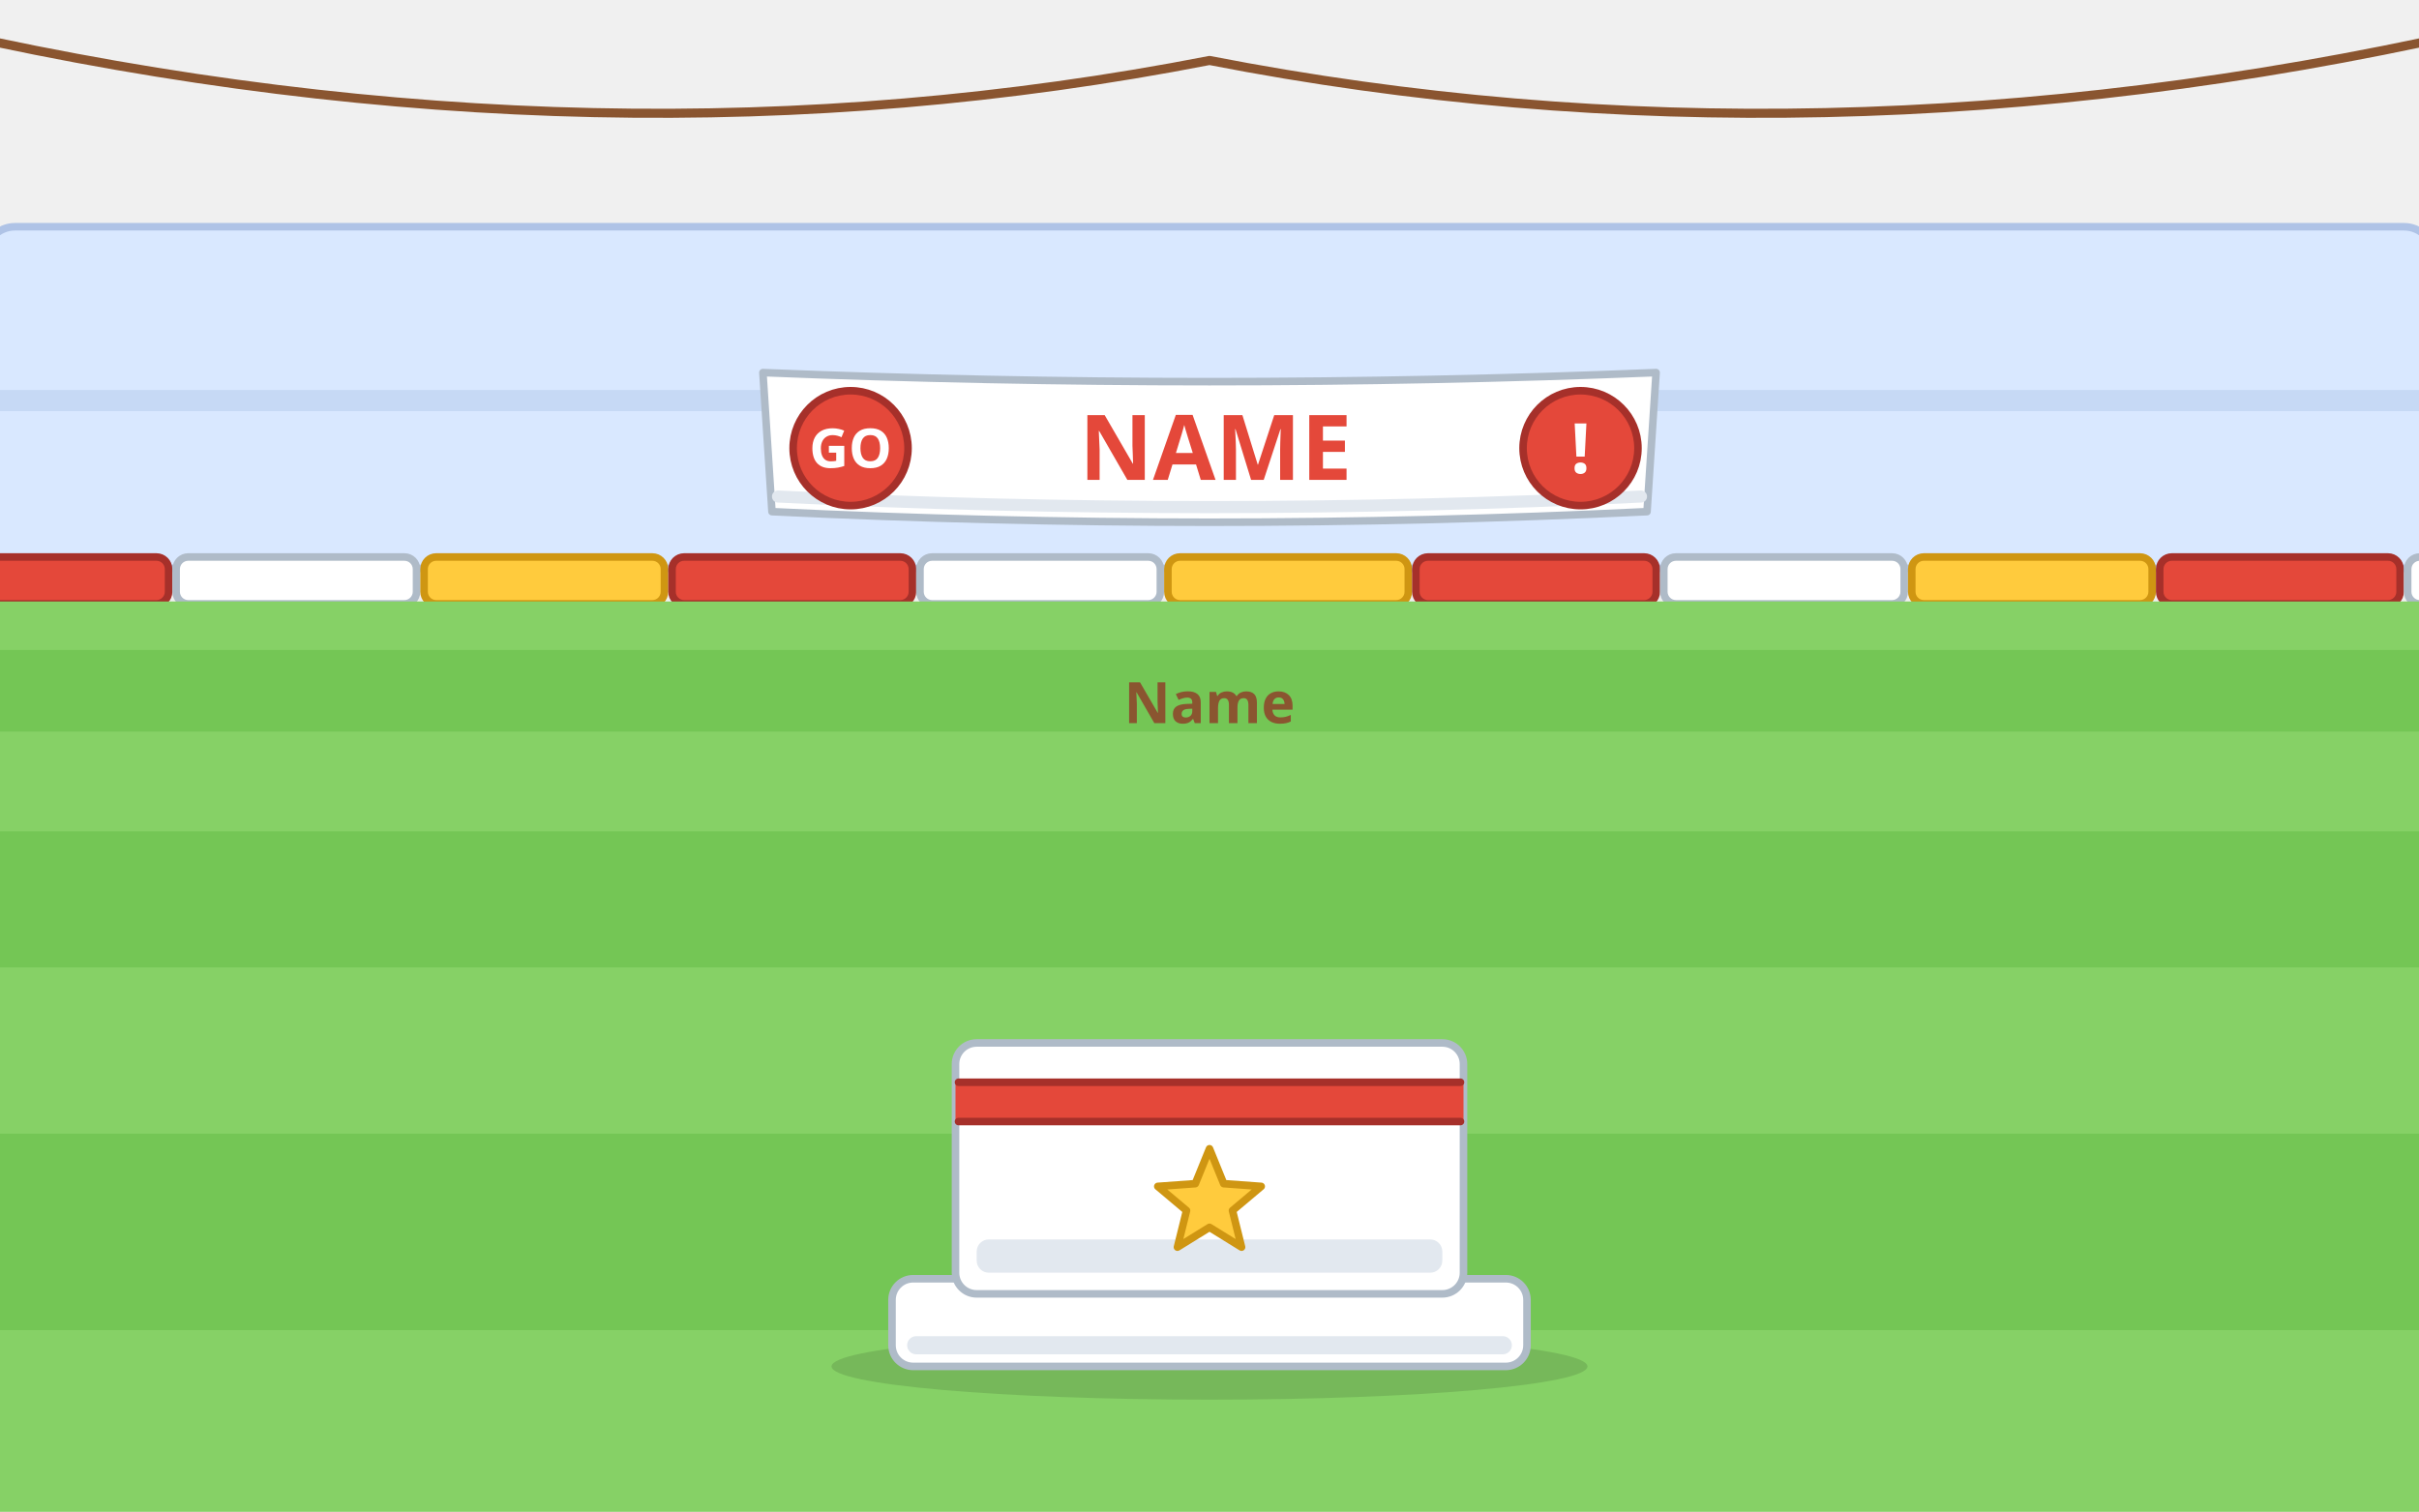
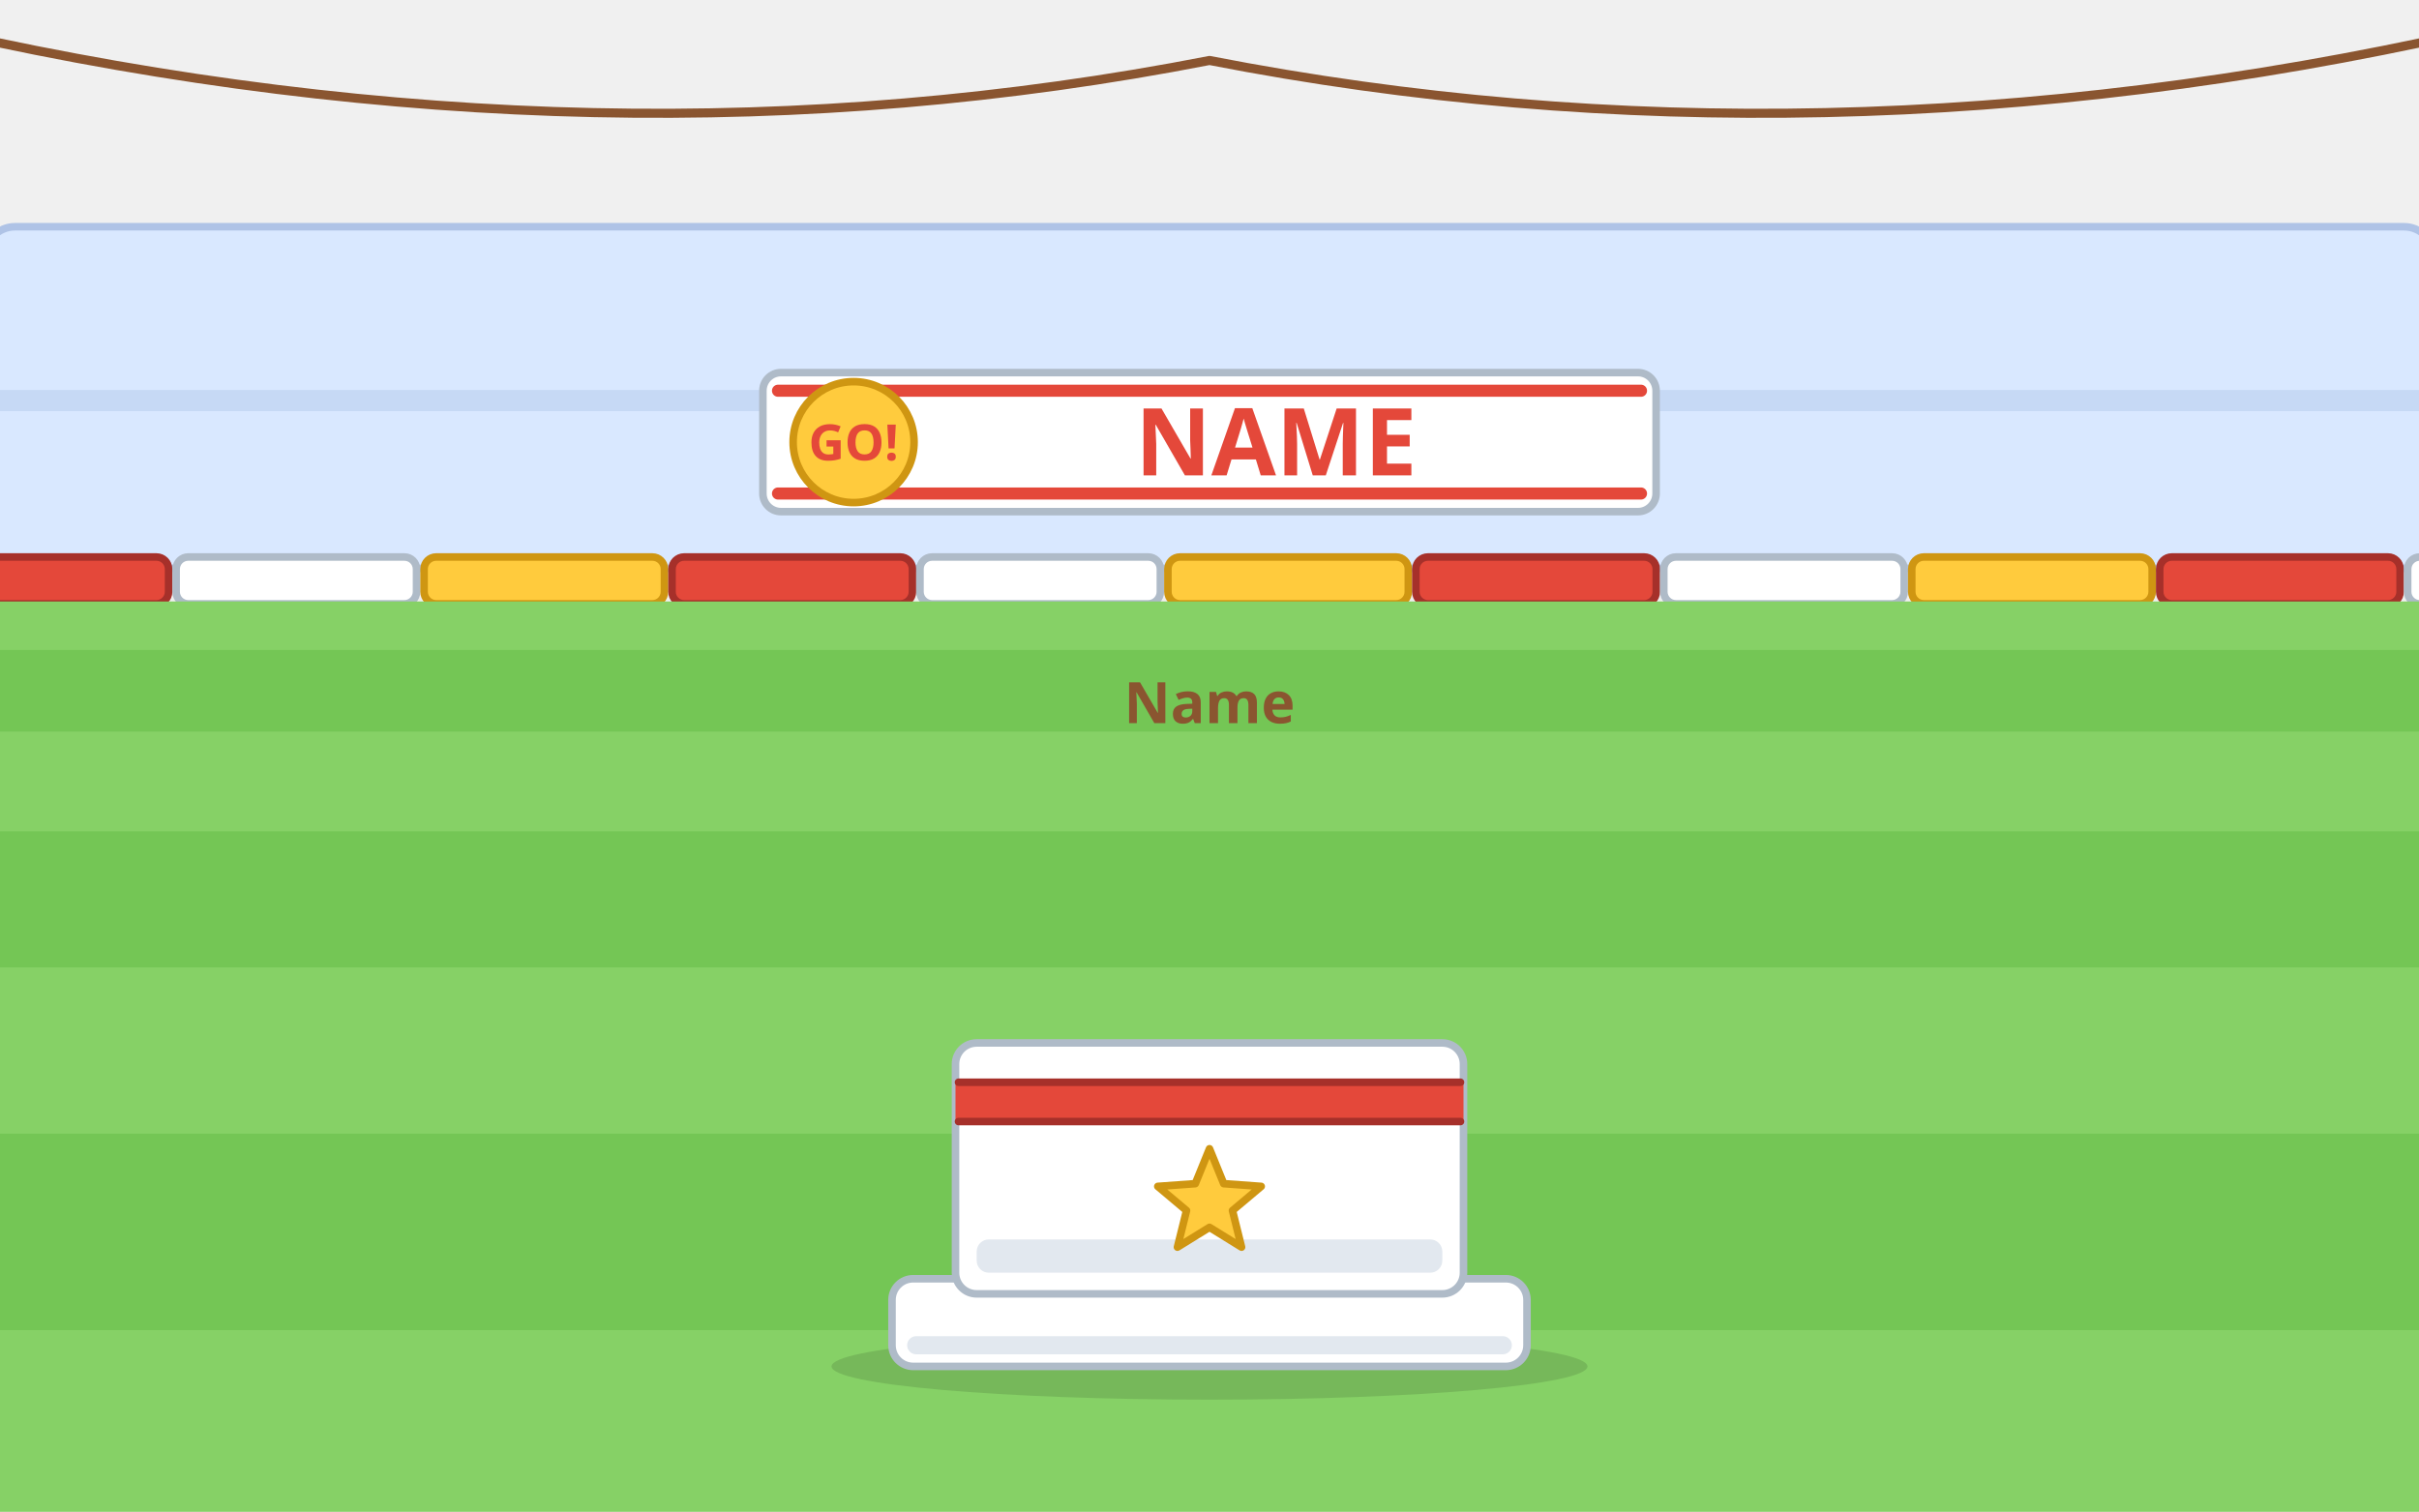
<svg xmlns="http://www.w3.org/2000/svg" viewBox="0 0 1600 1000" width="1600" height="1000" stroke-linejoin="round" stroke-linecap="round">
  <rect width="1600" height="420" fill="url(#d-grad-sky)" />
  <path d="M -30 22 Q 400 118 800 40 Q 1200 118 1630 22" fill="none" stroke="#8A5530" stroke-width="6" />
  <g>
    <use href="#d-flag-red" transform="translate(65.2 39.2) scale(0.6)" />
    <use href="#d-flag-yellow" transform="translate(159.6 54.1) scale(0.6)" />
    <use href="#d-flag-white" transform="translate(253.3 64.7) scale(0.6)" />
    <use href="#d-flag-red" transform="translate(346.3 71) scale(0.6)" />
    <use href="#d-flag-yellow" transform="translate(438.5 73) scale(0.6)" />
    <use href="#d-flag-white" transform="translate(530 70.7) scale(0.6)" />
    <use href="#d-flag-red" transform="translate(620.7 64.1) scale(0.6)" />
    <use href="#d-flag-yellow" transform="translate(710.7 53.2) scale(0.6)" />
    <use href="#d-flag-white" transform="translate(889.3 53.2) scale(0.6)" />
    <use href="#d-flag-red" transform="translate(979.3 64.1) scale(0.6)" />
    <use href="#d-flag-yellow" transform="translate(1070 70.7) scale(0.6)" />
    <use href="#d-flag-white" transform="translate(1161.5 73) scale(0.6)" />
    <use href="#d-flag-red" transform="translate(1253.7 71) scale(0.6)" />
    <use href="#d-flag-yellow" transform="translate(1346.7 64.7) scale(0.6)" />
    <use href="#d-flag-white" transform="translate(1440.4 54.1) scale(0.6)" />
    <use href="#d-flag-red" transform="translate(1534.8 39.2) scale(0.6)" />
  </g>
  <use href="#d-confetti" transform="translate(230 92) rotate(10) scale(0.5)" />
  <use href="#d-confetti" transform="translate(1000 88) rotate(-15) scale(0.5)" />
  <use href="#d-confetti" transform="translate(1420 96) rotate(180) scale(0.5)" />
  <rect x="-10" y="150" width="1620" height="226" rx="20" fill="#D9E8FF" stroke="#AFC3E6" stroke-width="5" />
  <rect x="-10" y="258" width="1620" height="14" fill="#C6D9F5" />
  <g id="p7-crowd">
    <use href="#d-fan-duck" transform="translate(30 272) scale(0.4 0.4)" color="#E4483A" />
    <use href="#d-fan-rabbit-arm-up" transform="translate(88 272) scale(-0.4 0.4)" color="#E4483A" />
    <use href="#d-fan-rabbit" transform="translate(146 272) scale(0.4 0.4)" color="#E4483A" />
    <use href="#d-fan-duck" transform="translate(204 272) scale(0.4 0.4)" color="#3E7BDB" />
    <use href="#d-fan-mouse" transform="translate(262 272) scale(-0.4 0.4)" color="#E4483A" />
    <use href="#d-fan-rabbit-arm-up" transform="translate(320 272) scale(0.4 0.4)" color="#E4483A" />
    <use href="#d-fan-duck" transform="translate(378 272) scale(0.4 0.4)" color="#E4483A" />
    <use href="#d-fan-mouse" transform="translate(436 272) scale(-0.4 0.4)" color="#3E7BDB" />
    <use href="#d-fan-rabbit" transform="translate(494 272) scale(0.4 0.4)" color="#E4483A" />
    <use href="#d-fan-rabbit-arm-up" transform="translate(552 272) scale(0.4 0.4)" color="#E4483A" />
    <use href="#d-fan-mouse" transform="translate(610 272) scale(-0.4 0.4)" color="#E4483A" />
    <use href="#d-fan-rabbit" transform="translate(668 272) scale(0.4 0.4)" color="#3E7BDB" />
    <use href="#d-fan-duck" transform="translate(726 272) scale(0.4 0.4)" color="#E4483A" />
    <use href="#d-fan-mouse" transform="translate(784 272) scale(-0.4 0.4)" color="#E4483A" />
    <use href="#d-fan-rabbit-arm-up" transform="translate(842 272) scale(0.4 0.4)" color="#E4483A" />
    <use href="#d-fan-duck" transform="translate(900 272) scale(0.4 0.4)" color="#3E7BDB" />
    <use href="#d-fan-mouse" transform="translate(958 272) scale(-0.4 0.4)" color="#E4483A" />
    <use href="#d-fan-rabbit" transform="translate(1016 272) scale(0.4 0.4)" color="#E4483A" />
    <use href="#d-fan-rabbit-arm-up" transform="translate(1074 272) scale(0.4 0.4)" color="#E4483A" />
    <use href="#d-fan-mouse" transform="translate(1132 272) scale(-0.4 0.4)" color="#3E7BDB" />
    <use href="#d-fan-rabbit" transform="translate(1190 272) scale(0.4 0.4)" color="#E4483A" />
    <use href="#d-fan-duck" transform="translate(1248 272) scale(0.4 0.4)" color="#E4483A" />
    <use href="#d-fan-rabbit-arm-up" transform="translate(1306 272) scale(-0.4 0.4)" color="#E4483A" />
    <use href="#d-fan-rabbit" transform="translate(1364 272) scale(0.4 0.4)" color="#3E7BDB" />
    <use href="#d-fan-duck" transform="translate(1422 272) scale(0.4 0.4)" color="#E4483A" />
    <use href="#d-fan-mouse" transform="translate(1480 272) scale(-0.4 0.4)" color="#E4483A" />
    <use href="#d-fan-rabbit-arm-up" transform="translate(1538 272) scale(0.4 0.4)" color="#E4483A" />
    <use href="#d-fan-duck" transform="translate(1596 272) scale(0.4 0.4)" color="#3E7BDB" />
    <use href="#d-fan-rabbit-arm-up" transform="translate(20 372) scale(0.5 0.5)" color="#E4483A" />
    <use href="#d-fan-duck" transform="translate(90 372) scale(-0.5 0.5)" color="#E4483A" />
    <use href="#d-fan-mouse" transform="translate(160 372) scale(0.5 0.5)" color="#3E7BDB" />
    <use href="#d-fan-rabbit-arm-up" transform="translate(230 372) scale(0.5 0.5)" color="#E4483A" />
    <use href="#d-fan-duck" transform="translate(300 372) scale(-0.5 0.5)" color="#E4483A" />
    <use href="#d-fan-mouse" transform="translate(370 372) scale(0.5 0.5)" color="#3E7BDB" />
    <use href="#d-fan-rabbit" transform="translate(440 372) scale(0.5 0.5)" color="#E4483A" />
    <use href="#d-fan-duck" transform="translate(1140 372) scale(-0.5 0.5)" color="#E4483A" />
    <use href="#d-fan-mouse" transform="translate(1210 372) scale(0.5 0.5)" color="#3E7BDB" />
    <use href="#d-fan-rabbit-arm-up" transform="translate(1280 372) scale(0.5 0.5)" color="#E4483A" />
    <use href="#d-fan-duck" transform="translate(1350 372) scale(-0.5 0.5)" color="#E4483A" />
    <use href="#d-fan-mouse" transform="translate(1420 372) scale(0.5 0.5)" color="#3E7BDB" />
    <use href="#d-fan-rabbit-arm-up" transform="translate(1490 372) scale(0.5 0.5)" color="#E4483A" />
    <use href="#d-fan-duck" transform="translate(1560 372) scale(-0.5 0.5)" color="#E4483A" />
    <use href="#d-fan-rabbit-arm-up" transform="translate(548 372) scale(-0.62 0.62)" color="#E4483A" />
    <use href="#d-fan-rabbit-arm-up" transform="translate(1052 372) scale(0.62 0.62)" color="#E4483A" />
    <g id="p7-banner">
-       <path d="M 504.6 246.5 Q 800 258.5 1095.4 246.5 L 1089.4 338.5 Q 800 352.5 510.6 338.5 Z" fill="#FFFFFF" stroke="#AFBBC8" stroke-width="5" />
-       <path d="M 514.6 328.5 Q 800 342.5 1085.4 328.5" fill="none" stroke="#E2E8EF" stroke-width="8" />
-       <circle cx="562.6" cy="296.5" r="38" fill="#E4483A" stroke="#A6302A" stroke-width="5" />
-       <text x="562.6" y="309.4" text-anchor="middle" font-size="36" font-family="Fredoka, Andika, sans-serif" font-weight="700" fill="#FFFFFF">GO</text>
-       <circle cx="1045.4" cy="296.5" r="38" fill="#E4483A" stroke="#A6302A" stroke-width="5" />
-       <text x="1045.4" y="313" text-anchor="middle" font-size="46" font-family="Fredoka, Andika, sans-serif" font-weight="700" fill="#FFFFFF">!</text>
-       <use href="#d-star" class="sb-print-only" opacity=".25" transform="translate(804 296.5) scale(.5)" />
-       <text class="sb-name" data-form="upper" data-max-width="360.8" x="804" y="317.5" text-anchor="middle" font-size="60" font-family="Fredoka, Andika, sans-serif" font-weight="700" fill="#E4483A">NAME</text>
+       <rect x="504.6" y="246.5" width="590.8" height="92" rx="12" fill="#FFFFFF" stroke="#AFBBC8" stroke-width="5" />
+       <path d="M 514.6 258.5 H 1085.4 M 514.6 326.5 H 1085.4" stroke="#E4483A" stroke-width="8" />
+       <circle cx="564.6" cy="292.5" r="40" fill="#FFCB3D" stroke="#CF9612" stroke-width="5" />
+       <text x="564.6" y="304.5" text-anchor="middle" font-size="33" font-family="Fredoka, Andika, sans-serif" font-weight="700" fill="#E4483A">GO!</text>
+       <use href="#d-star" class="sb-print-only" opacity=".25" transform="translate(844 292.5) scale(.45)" />
+       <text class="sb-name" data-form="plain" data-max-width="450.8" x="844" y="314.5" text-anchor="middle" font-size="62" font-family="Fredoka, Andika, sans-serif" font-weight="700" fill="#E4483A">NAME</text>
    </g>
    <use href="#d-fan-rabbit-paw" transform="translate(548 372) scale(-0.62 0.62)" />
    <use href="#d-fan-rabbit-paw" transform="translate(1052 372) scale(0.62 0.62)" />
  </g>
  <rect x="-47.5" y="368.5" width="159" height="31" rx="8" fill="#E4483A" stroke="#A6302A" stroke-width="5" />
  <rect x="116.5" y="368.5" width="159" height="31" rx="8" fill="#FFFFFF" stroke="#AFBBC8" stroke-width="5" />
  <rect x="280.5" y="368.5" width="159" height="31" rx="8" fill="#FFCB3D" stroke="#CF9612" stroke-width="5" />
  <rect x="444.5" y="368.5" width="159" height="31" rx="8" fill="#E4483A" stroke="#A6302A" stroke-width="5" />
  <rect x="608.5" y="368.5" width="159" height="31" rx="8" fill="#FFFFFF" stroke="#AFBBC8" stroke-width="5" />
  <rect x="772.5" y="368.5" width="159" height="31" rx="8" fill="#FFCB3D" stroke="#CF9612" stroke-width="5" />
  <rect x="936.5" y="368.5" width="159" height="31" rx="8" fill="#E4483A" stroke="#A6302A" stroke-width="5" />
  <rect x="1100.5" y="368.5" width="159" height="31" rx="8" fill="#FFFFFF" stroke="#AFBBC8" stroke-width="5" />
  <rect x="1264.5" y="368.5" width="159" height="31" rx="8" fill="#FFCB3D" stroke="#CF9612" stroke-width="5" />
  <rect x="1428.5" y="368.5" width="159" height="31" rx="8" fill="#E4483A" stroke="#A6302A" stroke-width="5" />
  <rect x="1592.5" y="368.5" width="159" height="31" rx="8" fill="#FFFFFF" stroke="#AFBBC8" stroke-width="5" />
  <rect x="0" y="398" width="1600" height="602" fill="#74C655" />
  <rect x="0" y="398" width="1600" height="32" fill="#86D166" />
  <rect x="0" y="484" width="1600" height="66" fill="#86D166" />
  <rect x="0" y="640" width="1600" height="110" fill="#86D166" />
  <rect x="0" y="880" width="1600" height="120" fill="#86D166" />
  <g id="p7-glow" class="sb-digital">
    <circle cx="800" cy="520" r="300" fill="url(#d-grad-glow)" />
  </g>
  <ellipse cx="800" cy="904" rx="250" ry="22" fill="#000000" opacity=".12" />
  <rect x="590" y="846" width="420" height="58" rx="14" fill="#FFFFFF" stroke="#AFBBC8" stroke-width="5" />
  <rect x="600" y="884" width="400" height="12" rx="6" fill="#E2E8EF" />
  <rect x="632" y="690" width="336" height="166" rx="14" fill="#FFFFFF" stroke="#AFBBC8" stroke-width="5" />
  <rect x="646" y="820" width="308" height="22" rx="8" fill="#E2E8EF" />
  <rect x="632" y="716" width="336" height="26" fill="#E4483A" />
  <path d="M 634 716 H 966 M 634 742 H 966" stroke="#A6302A" stroke-width="5" />
  <path d="M 800 760 L 809.4 783.1 L 834.2 784.9 L 815.2 800.9 L 821.2 825.1 L 800 812 L 778.8 825.1 L 784.8 800.9 L 765.8 784.9 L 790.6 783.1 Z" fill="#FFCB3D" stroke="#CF9612" stroke-width="5" />
  <use href="#d-pebble" transform="translate(944 842)" />
  <g id="p7-cup">
    <g transform="translate(800 690) scale(0.86)">
      <use href="#d-cup" />
      <use href="#d-star" class="sb-print-only" opacity=".25" transform="translate(0 -261) scale(.5)" />
      <text class="sb-name" data-anim="write" data-form="plain" data-max-width="150" x="0" y="-246" text-anchor="middle" font-size="44" font-family="Fredoka, Andika, sans-serif" font-weight="700" fill="#8A5530">Name</text>
    </g>
  </g>
  <g id="p7-sparkles">
    <g class="sb-digital sb-twinkle">
      <use href="#d-sparkle" transform="translate(628 440) scale(1.1)" />
    </g>
    <g class="sb-digital sb-twinkle">
      <use href="#d-sparkle" transform="translate(985 500) scale(0.9)" />
    </g>
    <g class="sb-digital sb-twinkle">
      <use href="#d-sparkle" transform="translate(690 620) scale(0.7)" />
    </g>
    <g class="sb-digital sb-twinkle">
      <use href="#d-sparkle" transform="translate(930 380) scale(0.8)" />
    </g>
    <g class="sb-digital sb-twinkle">
      <use href="#d-sparkle" transform="translate(560 580) scale(0.6)" />
    </g>
  </g>
  <g id="p7-cloth">
    <use href="#d-cloth-flap" transform="translate(800 690) scale(0.9)" />
  </g>
  <g class="sb-bob">
    <g id="p7-tiffin">
      <use href="#d-shadow" transform="translate(330 904) scale(0.9)" />
      <use href="#d-tiffin-jump" transform="translate(330 896) scale(0.8)" />
    </g>
  </g>
  <g id="p7-goose">
    <use href="#d-shadow" transform="translate(1196 884) scale(0.8)" />
    <use href="#d-goose-clap" transform="translate(1196 880) scale(0.8)" />
  </g>
  <g id="p7-frog">
    <use href="#d-shadow" transform="translate(1458 890) scale(0.7)" />
    <use href="#d-frog-clap" transform="translate(1458 888) scale(0.8)" />
  </g>
  <g class="sb-digital sb-float">
    <use href="#d-confetti" transform="translate(620 110) rotate(40) scale(0.5)" />
  </g>
  <g class="sb-digital sb-float">
    <use href="#d-confetti" transform="translate(1330 470) rotate(-30) scale(0.6)" />
  </g>
</svg>
